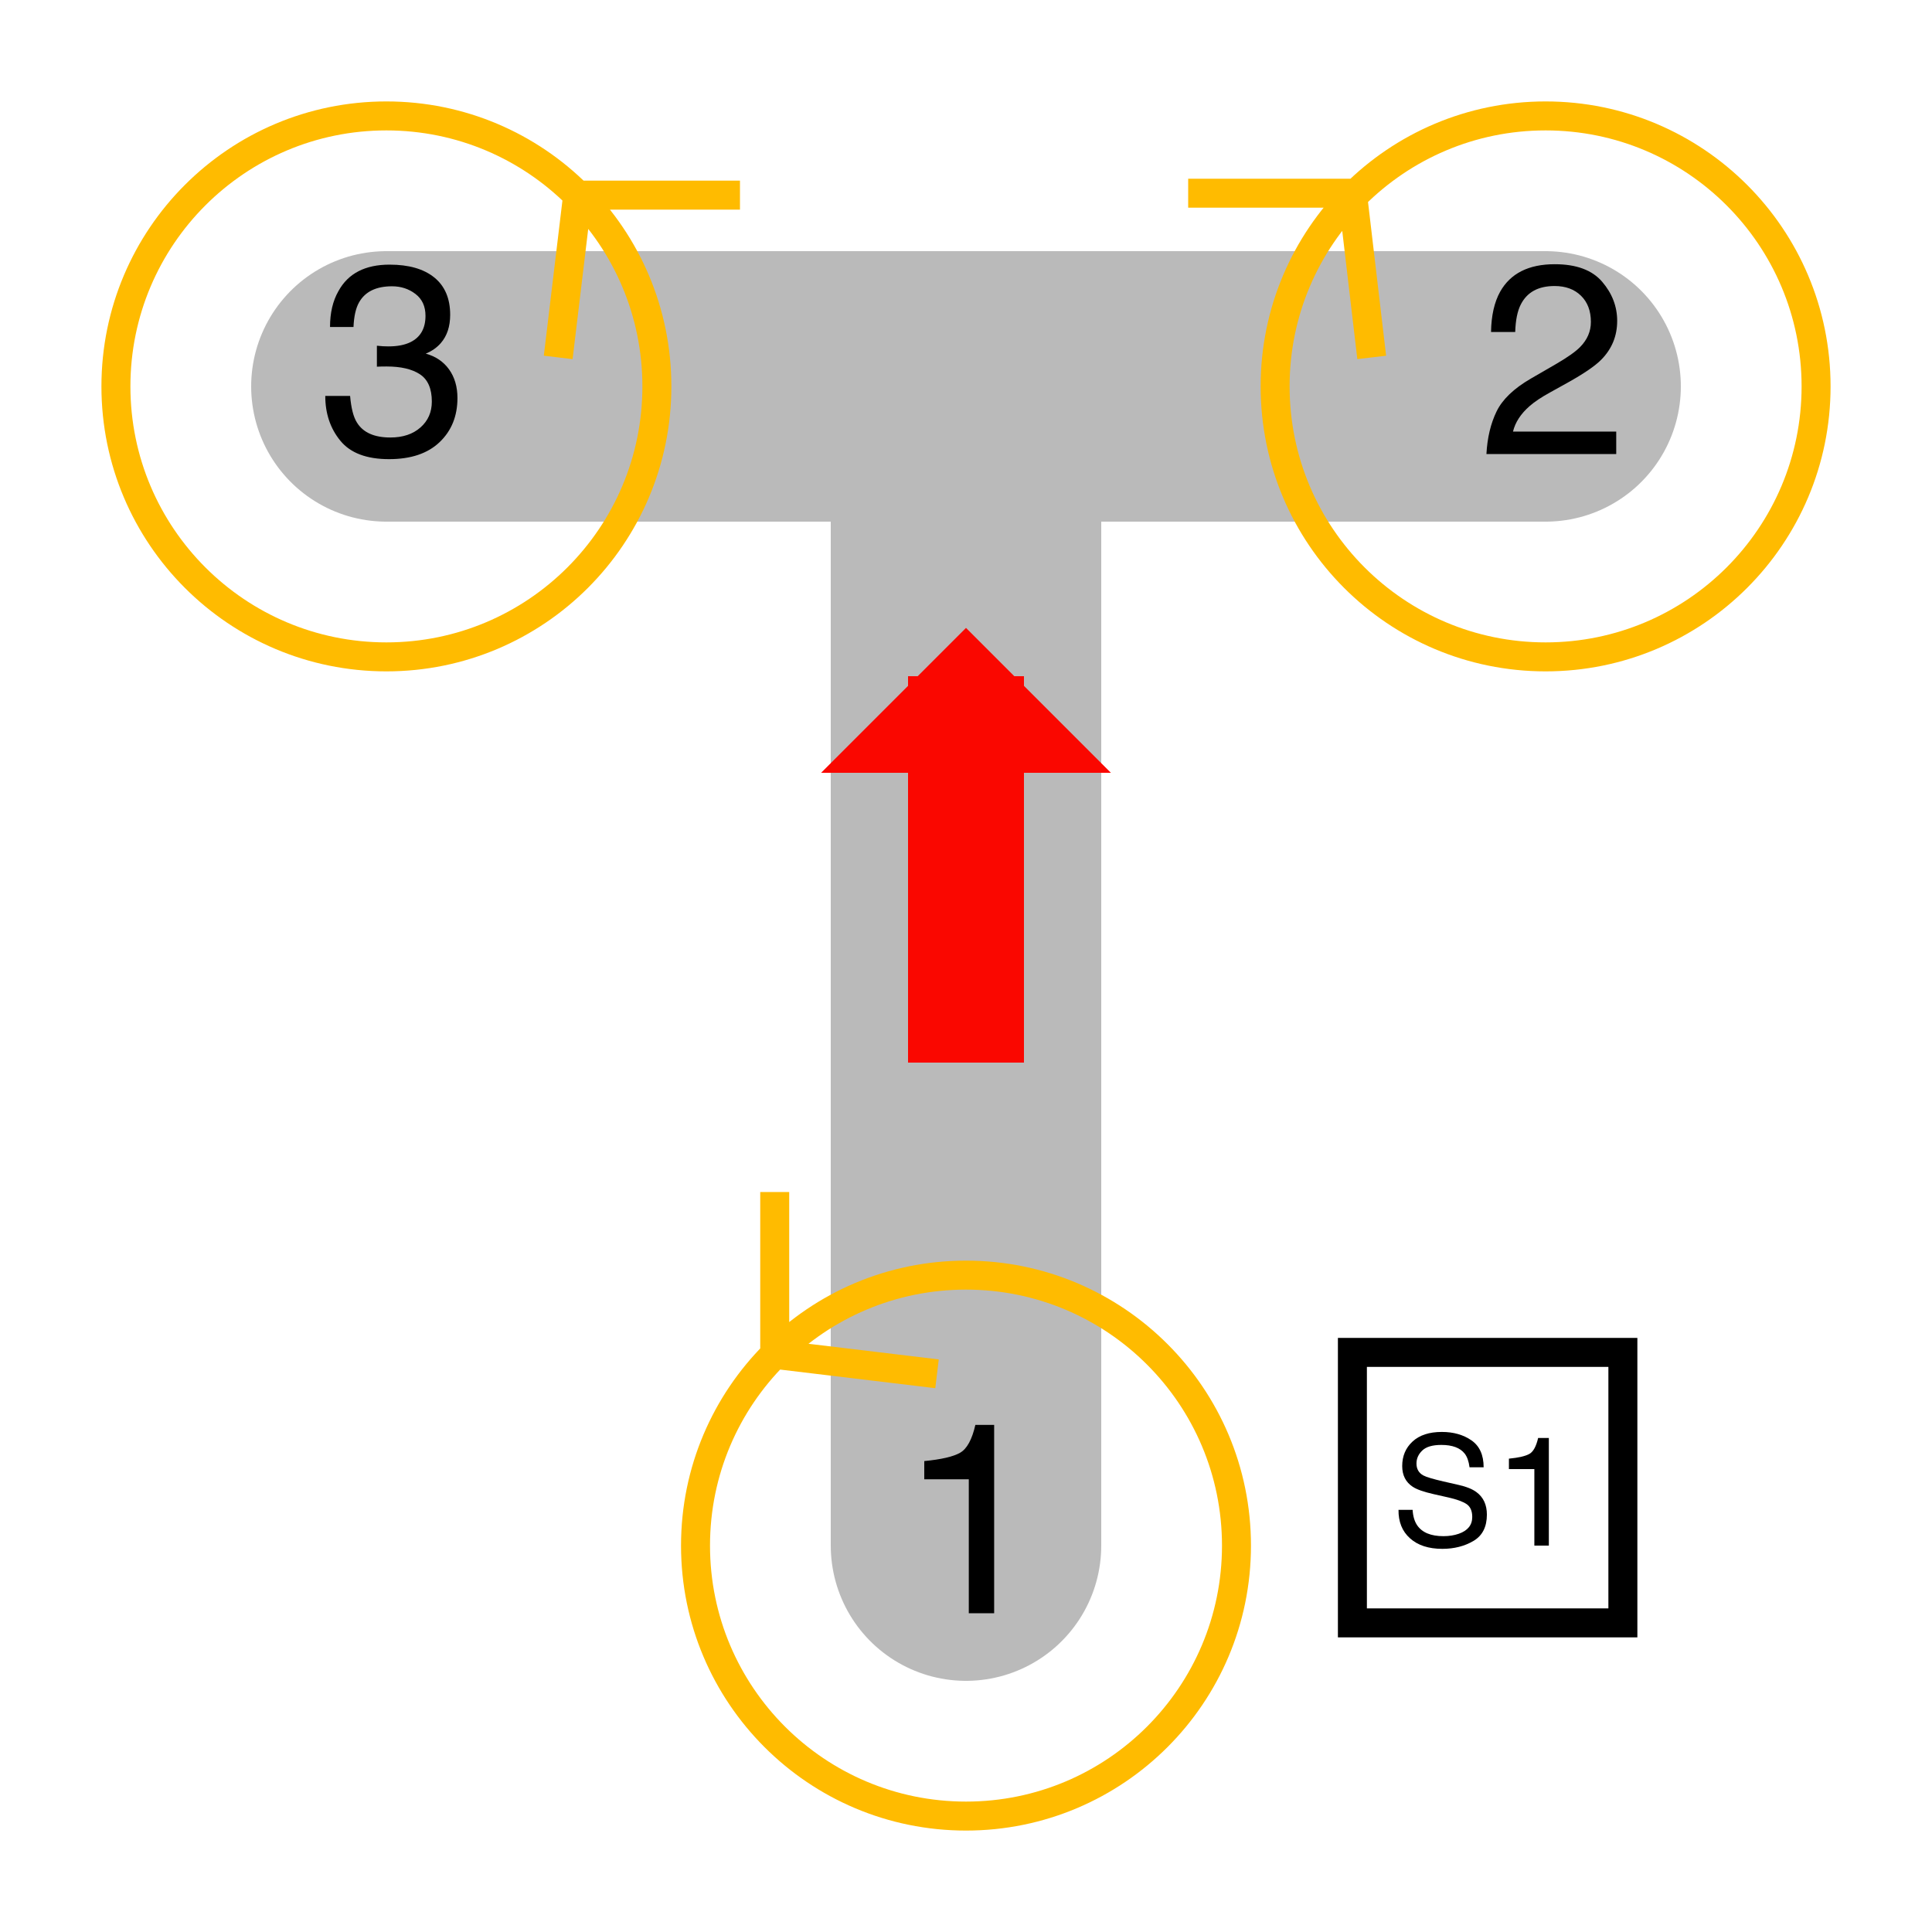
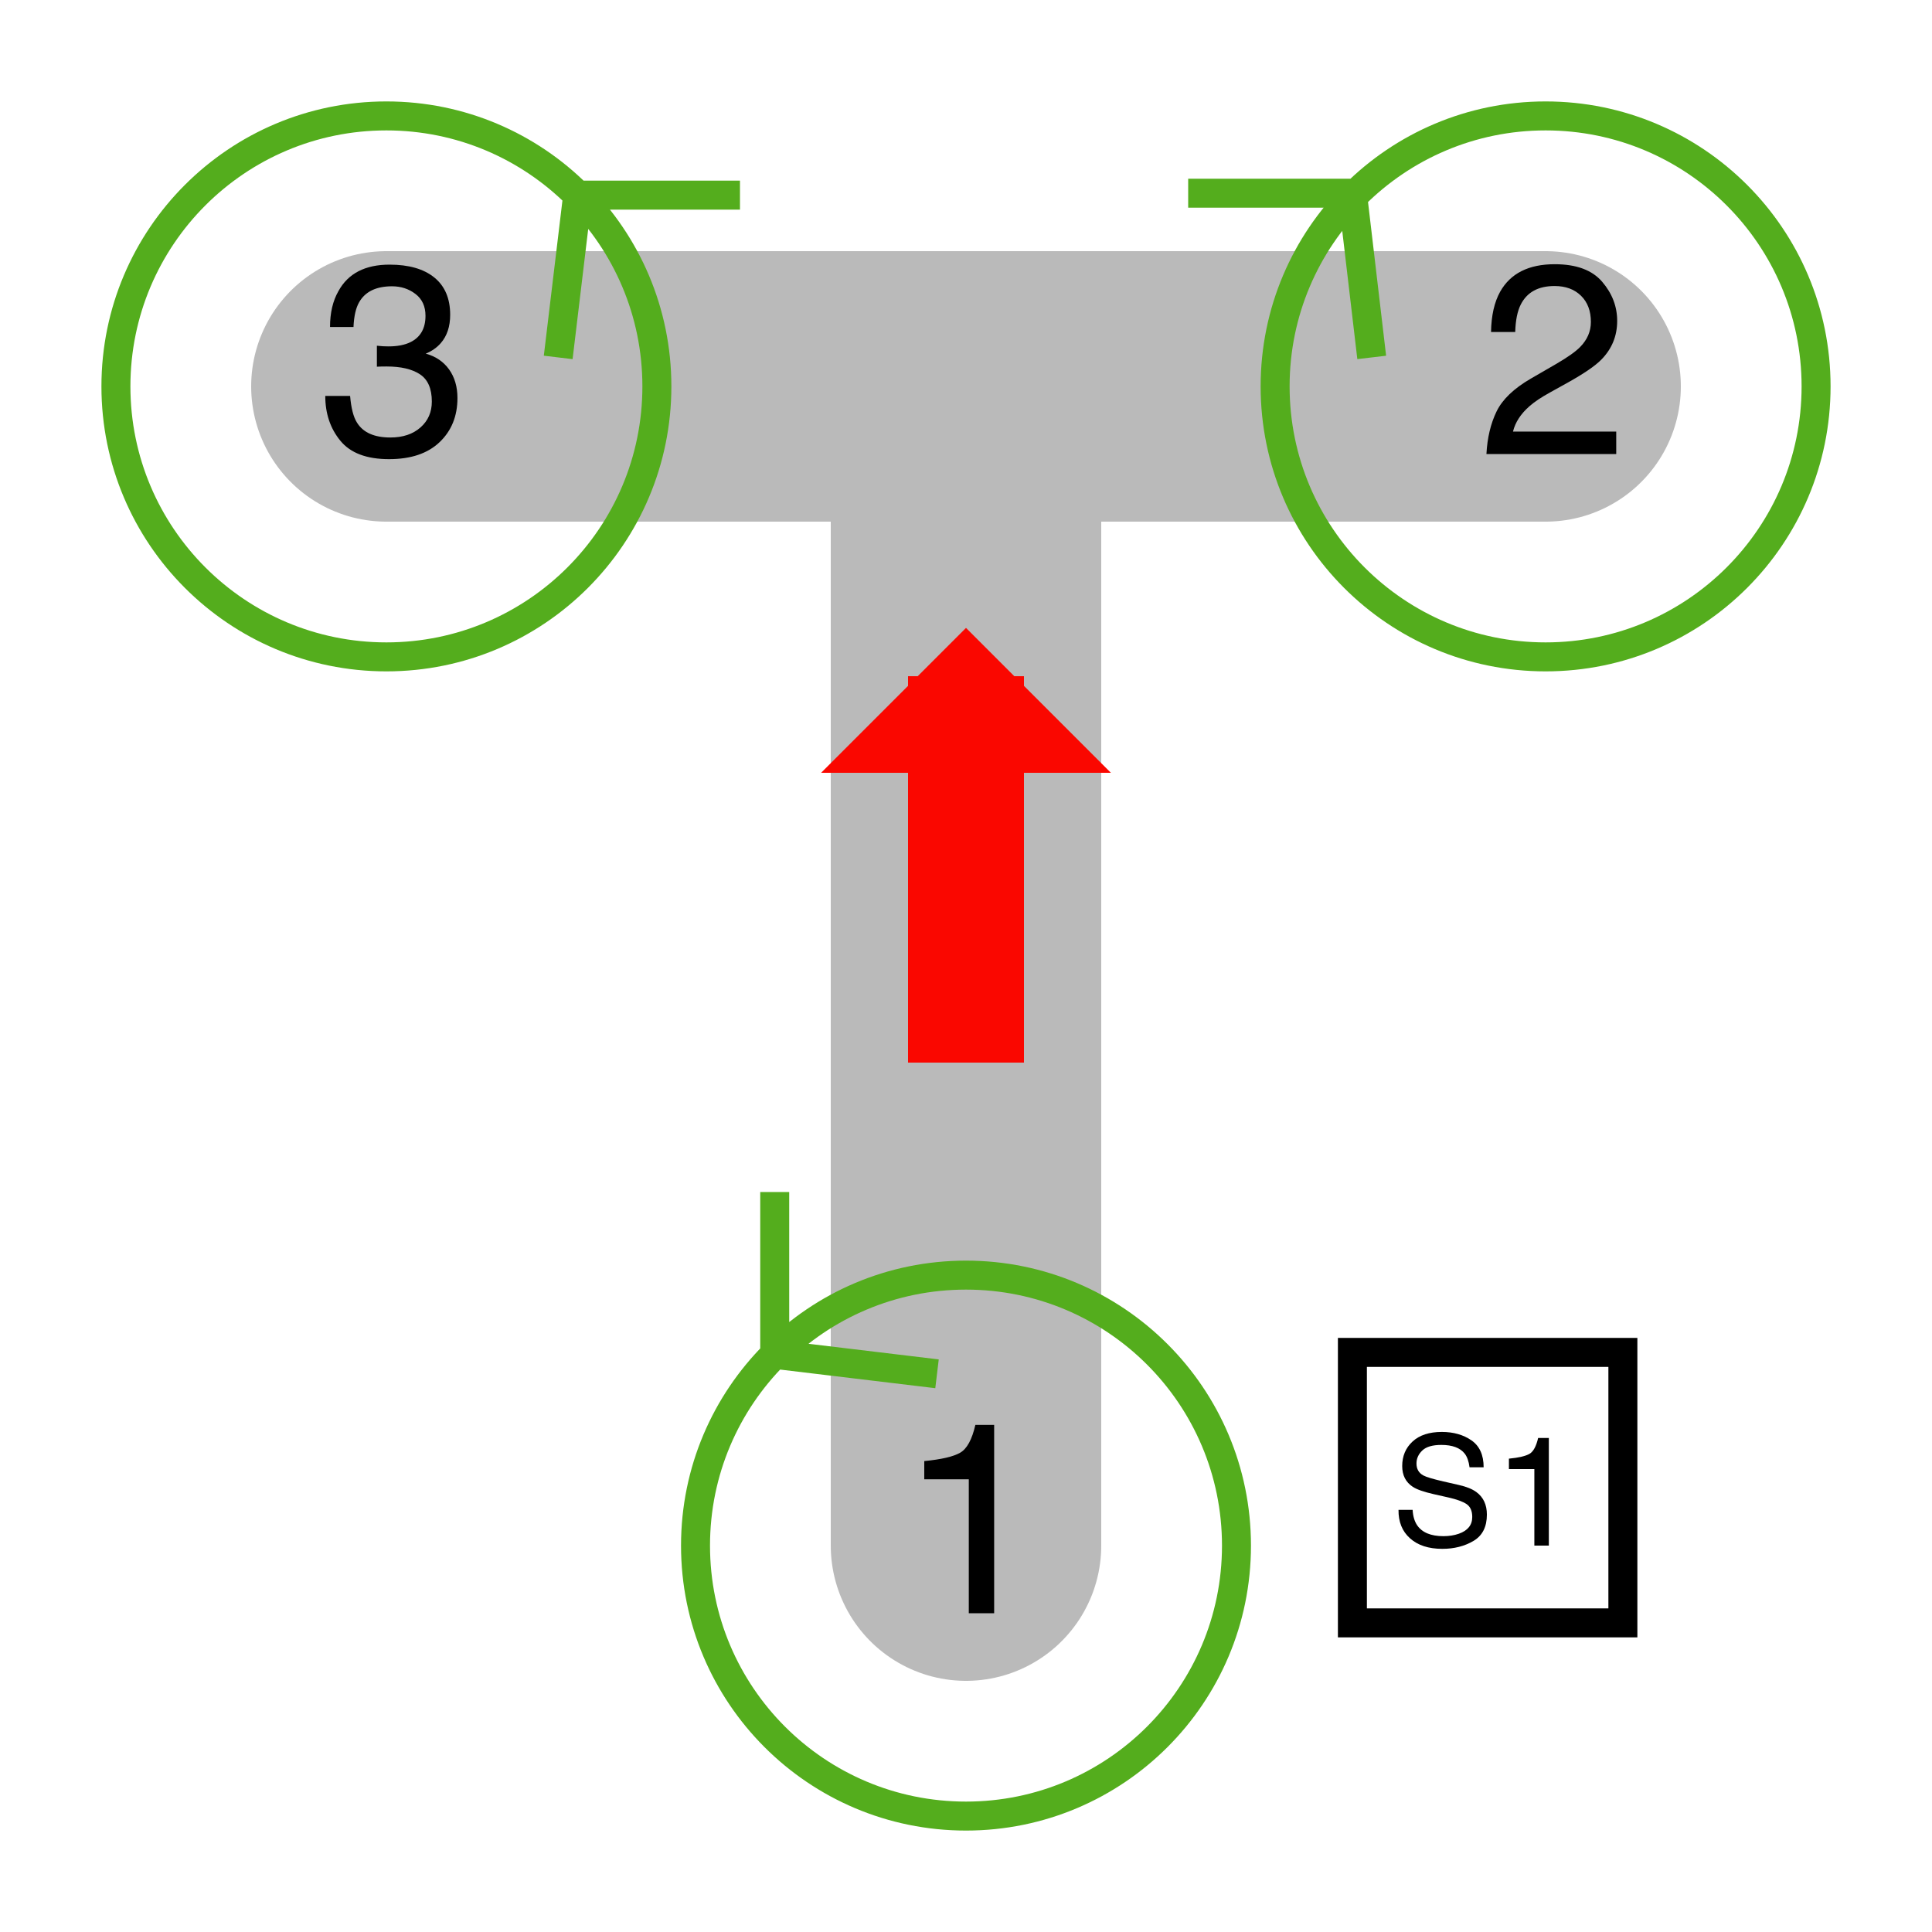
<svg xmlns="http://www.w3.org/2000/svg" xmlns:xlink="http://www.w3.org/1999/xlink" width="200pt" height="200pt" viewBox="0 0 200 200" version="1.1">
  <defs>
    <g>
      <symbol overflow="visible" id="glyph0-0">
        <path style="stroke:none;" d="" />
      </symbol>
      <symbol overflow="visible" id="glyph0-1">
        <path style="stroke:none;" d="M 2.68 -13.863 L 2.68 -15.75 C 4.457 -15.922 5.695 -16.211 6.398 -16.617 C 7.102 -17.023 7.625 -17.984 7.969 -19.496 L 9.914 -19.496 L 9.914 0 L 7.289 0 L 7.289 -13.863 Z M 2.68 -13.863 " />
      </symbol>
      <symbol overflow="visible" id="glyph0-2">
        <path style="stroke:none;" d="M 1.922 -4.402 C 2.527 -5.652 3.711 -6.785 5.469 -7.805 L 8.094 -9.324 C 9.27 -10.008 10.094 -10.59 10.57 -11.074 C 11.316 -11.832 11.688 -12.695 11.688 -13.672 C 11.688 -14.812 11.348 -15.715 10.664 -16.387 C 9.98 -17.055 9.07 -17.391 7.93 -17.391 C 6.242 -17.391 5.078 -16.754 4.43 -15.477 C 4.082 -14.793 3.891 -13.844 3.855 -12.633 L 1.352 -12.633 C 1.379 -14.336 1.695 -15.727 2.297 -16.805 C 3.363 -18.699 5.246 -19.648 7.945 -19.648 C 10.188 -19.648 11.824 -19.039 12.859 -17.828 C 13.895 -16.617 14.41 -15.266 14.41 -13.781 C 14.41 -12.215 13.859 -10.875 12.758 -9.762 C 12.117 -9.113 10.973 -8.332 9.324 -7.41 L 7.453 -6.371 C 6.559 -5.879 5.855 -5.41 5.344 -4.961 C 4.434 -4.168 3.859 -3.289 3.625 -2.324 L 14.312 -2.324 L 14.312 0 L 0.875 0 C 0.965 -1.688 1.316 -3.152 1.922 -4.402 Z M 1.922 -4.402 " />
      </symbol>
      <symbol overflow="visible" id="glyph0-3">
        <path style="stroke:none;" d="M 2.234 -1.375 C 1.191 -2.645 0.672 -4.191 0.672 -6.016 L 3.242 -6.016 C 3.352 -4.75 3.586 -3.828 3.953 -3.254 C 4.59 -2.223 5.742 -1.711 7.41 -1.711 C 8.703 -1.711 9.742 -2.055 10.527 -2.75 C 11.312 -3.441 11.703 -4.336 11.703 -5.43 C 11.703 -6.777 11.289 -7.719 10.465 -8.258 C 9.641 -8.797 8.496 -9.062 7.027 -9.062 C 6.863 -9.062 6.695 -9.062 6.527 -9.059 C 6.359 -9.055 6.188 -9.047 6.016 -9.039 L 6.016 -11.211 C 6.27 -11.184 6.484 -11.164 6.656 -11.156 C 6.832 -11.148 7.02 -11.141 7.219 -11.141 C 8.141 -11.141 8.895 -11.289 9.488 -11.578 C 10.527 -12.09 11.047 -13 11.047 -14.312 C 11.047 -15.289 10.699 -16.043 10.008 -16.57 C 9.316 -17.098 8.508 -17.363 7.586 -17.363 C 5.945 -17.363 4.812 -16.816 4.184 -15.723 C 3.836 -15.121 3.641 -14.266 3.594 -13.152 L 1.164 -13.152 C 1.164 -14.609 1.453 -15.852 2.039 -16.871 C 3.039 -18.695 4.805 -19.605 7.328 -19.605 C 9.324 -19.605 10.867 -19.16 11.961 -18.273 C 13.055 -17.383 13.602 -16.098 13.602 -14.41 C 13.602 -13.207 13.281 -12.23 12.633 -11.484 C 12.23 -11.02 11.711 -10.656 11.074 -10.391 C 12.105 -10.109 12.91 -9.562 13.488 -8.758 C 14.066 -7.949 14.355 -6.965 14.355 -5.797 C 14.355 -3.93 13.742 -2.406 12.508 -1.23 C 11.277 -0.055 9.535 0.531 7.273 0.531 C 4.957 0.531 3.277 -0.102 2.234 -1.375 Z M 2.234 -1.375 " />
      </symbol>
      <symbol overflow="visible" id="glyph1-0">
        <path style="stroke:none;" d="" />
      </symbol>
      <symbol overflow="visible" id="glyph1-1">
        <path style="stroke:none;" d="M 2.234 -3.703 C 2.27 -3.051 2.426 -2.523 2.695 -2.117 C 3.211 -1.355 4.121 -0.977 5.422 -0.977 C 6.004 -0.977 6.535 -1.059 7.016 -1.227 C 7.941 -1.551 8.406 -2.129 8.406 -2.961 C 8.406 -3.586 8.211 -4.031 7.82 -4.297 C 7.426 -4.559 6.805 -4.785 5.961 -4.977 L 4.406 -5.328 C 3.391 -5.559 2.672 -5.809 2.25 -6.086 C 1.52 -6.566 1.156 -7.281 1.156 -8.234 C 1.156 -9.266 1.512 -10.113 2.227 -10.773 C 2.941 -11.434 3.949 -11.766 5.258 -11.766 C 6.461 -11.766 7.484 -11.477 8.324 -10.895 C 9.164 -10.312 9.586 -9.387 9.586 -8.109 L 8.125 -8.109 C 8.047 -8.723 7.879 -9.195 7.625 -9.523 C 7.152 -10.121 6.348 -10.422 5.211 -10.422 C 4.293 -10.422 3.637 -10.23 3.234 -9.844 C 2.832 -9.457 2.633 -9.012 2.633 -8.5 C 2.633 -7.938 2.867 -7.527 3.336 -7.266 C 3.645 -7.098 4.34 -6.891 5.422 -6.641 L 7.031 -6.273 C 7.809 -6.098 8.406 -5.855 8.828 -5.547 C 9.559 -5.012 9.922 -4.23 9.922 -3.211 C 9.922 -1.941 9.461 -1.031 8.535 -0.484 C 7.609 0.062 6.535 0.336 5.312 0.336 C 3.887 0.336 2.77 -0.027 1.961 -0.758 C 1.152 -1.48 0.758 -2.465 0.773 -3.703 Z M 2.234 -3.703 " />
      </symbol>
      <symbol overflow="visible" id="glyph1-2">
        <path style="stroke:none;" d="M 1.531 -7.922 L 1.531 -9 C 2.547 -9.098 3.254 -9.266 3.656 -9.496 C 4.059 -9.727 4.355 -10.277 4.555 -11.141 L 5.664 -11.141 L 5.664 0 L 4.164 0 L 4.164 -7.922 Z M 1.531 -7.922 " />
      </symbol>
    </g>
  </defs>
  <g id="surface6">
    <path style="fill:none;stroke-width:28;stroke-linecap:round;stroke-linejoin:round;stroke:rgb(72.941%,72.941%,72.941%);stroke-opacity:1;stroke-miterlimit:10;" d="M 40 40 L 160 40 M 100 40 L 100 160 " />
-     <path style="fill:none;stroke-width:3;stroke-linecap:butt;stroke-linejoin:miter;stroke:rgb(255,187,0);stroke-opacity:1;stroke-miterlimit:10;" d="M 128 160 C 128 175.465 115.465 188 100 188 C 84.535 188 72 175.465 72 160 C 72 144.535 84.535 132 100 132 C 115.465 132 128 144.535 128 160 M 80.199 140.199 L 80.199 123.398 M 80.199 140.199 L 97 142.215 " />
+     <path style="fill:none;stroke-width:3;stroke-linecap:butt;stroke-linejoin:miter;stroke:rgb(32.941%,67.843%,11.373%);stroke-opacity:1;stroke-miterlimit:10;" d="M 128 160 C 128 175.465 115.465 188 100 188 C 84.535 188 72 175.465 72 160 C 72 144.535 84.535 132 100 132 C 115.465 132 128 144.535 128 160 M 80.199 140.199 L 80.199 123.398 M 80.199 140.199 L 97 142.215 " />
    <g style="fill:rgb(0%,0%,0%);fill-opacity:1;">
      <use xlink:href="#glyph0-1" x="93" y="167" />
    </g>
-     <path style="fill:none;stroke-width:3;stroke-linecap:butt;stroke-linejoin:miter;stroke:rgb(255,187,0);stroke-opacity:1;stroke-miterlimit:10;" d="M 188 40 C 188 55.465 175.465 68 160 68 C 144.535 68 132 55.465 132 40 C 132 24.535 144.535 12 160 12 C 175.465 12 188 24.535 188 40 M 140 20 L 142 37 M 140 20 L 123 20 " />
+     <path style="fill:none;stroke-width:3;stroke-linecap:butt;stroke-linejoin:miter;stroke:rgb(32.941%,67.843%,11.373%);stroke-opacity:1;stroke-miterlimit:10;" d="M 188 40 C 188 55.465 175.465 68 160 68 C 144.535 68 132 55.465 132 40 C 132 24.535 144.535 12 160 12 C 175.465 12 188 24.535 188 40 M 140 20 L 142 37 M 140 20 L 123 20 " />
    <g style="fill:rgb(0%,0%,0%);fill-opacity:1;">
      <use xlink:href="#glyph0-2" x="153" y="47" />
    </g>
-     <path style="fill:none;stroke-width:3;stroke-linecap:butt;stroke-linejoin:miter;stroke:rgb(255,187,0);stroke-opacity:1;stroke-miterlimit:10;" d="M 68 40 C 68 55.465 55.465 68 40 68 C 24.535 68 12 55.465 12 40 C 12 24.535 24.535 12 40 12 C 55.465 12 68 24.535 68 40 M 59.801 20.199 L 57.785 37 M 59.801 20.199 L 76.602 20.199 " />
+     <path style="fill:none;stroke-width:3;stroke-linecap:butt;stroke-linejoin:miter;stroke:rgb(32.941%,67.843%,11.373%);stroke-opacity:1;stroke-miterlimit:10;" d="M 68 40 C 68 55.465 55.465 68 40 68 C 24.535 68 12 55.465 12 40 C 12 24.535 24.535 12 40 12 C 55.465 12 68 24.535 68 40 M 59.801 20.199 L 57.785 37 M 59.801 20.199 L 76.602 20.199 " />
    <g style="fill:rgb(0%,0%,0%);fill-opacity:1;">
      <use xlink:href="#glyph0-3" x="33" y="47" />
    </g>
    <path style="fill:none;stroke-width:3;stroke-linecap:butt;stroke-linejoin:miter;stroke:rgb(0%,0%,0%);stroke-opacity:1;stroke-miterlimit:10;" d="M 140 140 L 168 140 L 168 168 L 140 168 Z M 140 140 " />
    <g style="fill:rgb(0%,0%,0%);fill-opacity:1;">
      <use xlink:href="#glyph1-1" x="144" y="160" />
      <use xlink:href="#glyph1-2" x="154.672" y="160" />
    </g>
    <path style="fill:none;stroke-width:12;stroke-linecap:butt;stroke-linejoin:bevel;stroke:rgb(98.039%,2.745%,0%);stroke-opacity:1;stroke-miterlimit:10;" d="M 100 70 L 100 110 " />
    <path style=" stroke:none;fill-rule:nonzero;fill:rgb(98.039%,2.745%,0%);fill-opacity:1;" d="M 100 65 L 85 80 L 115 80 L 100 65 " />
  </g>
</svg>
